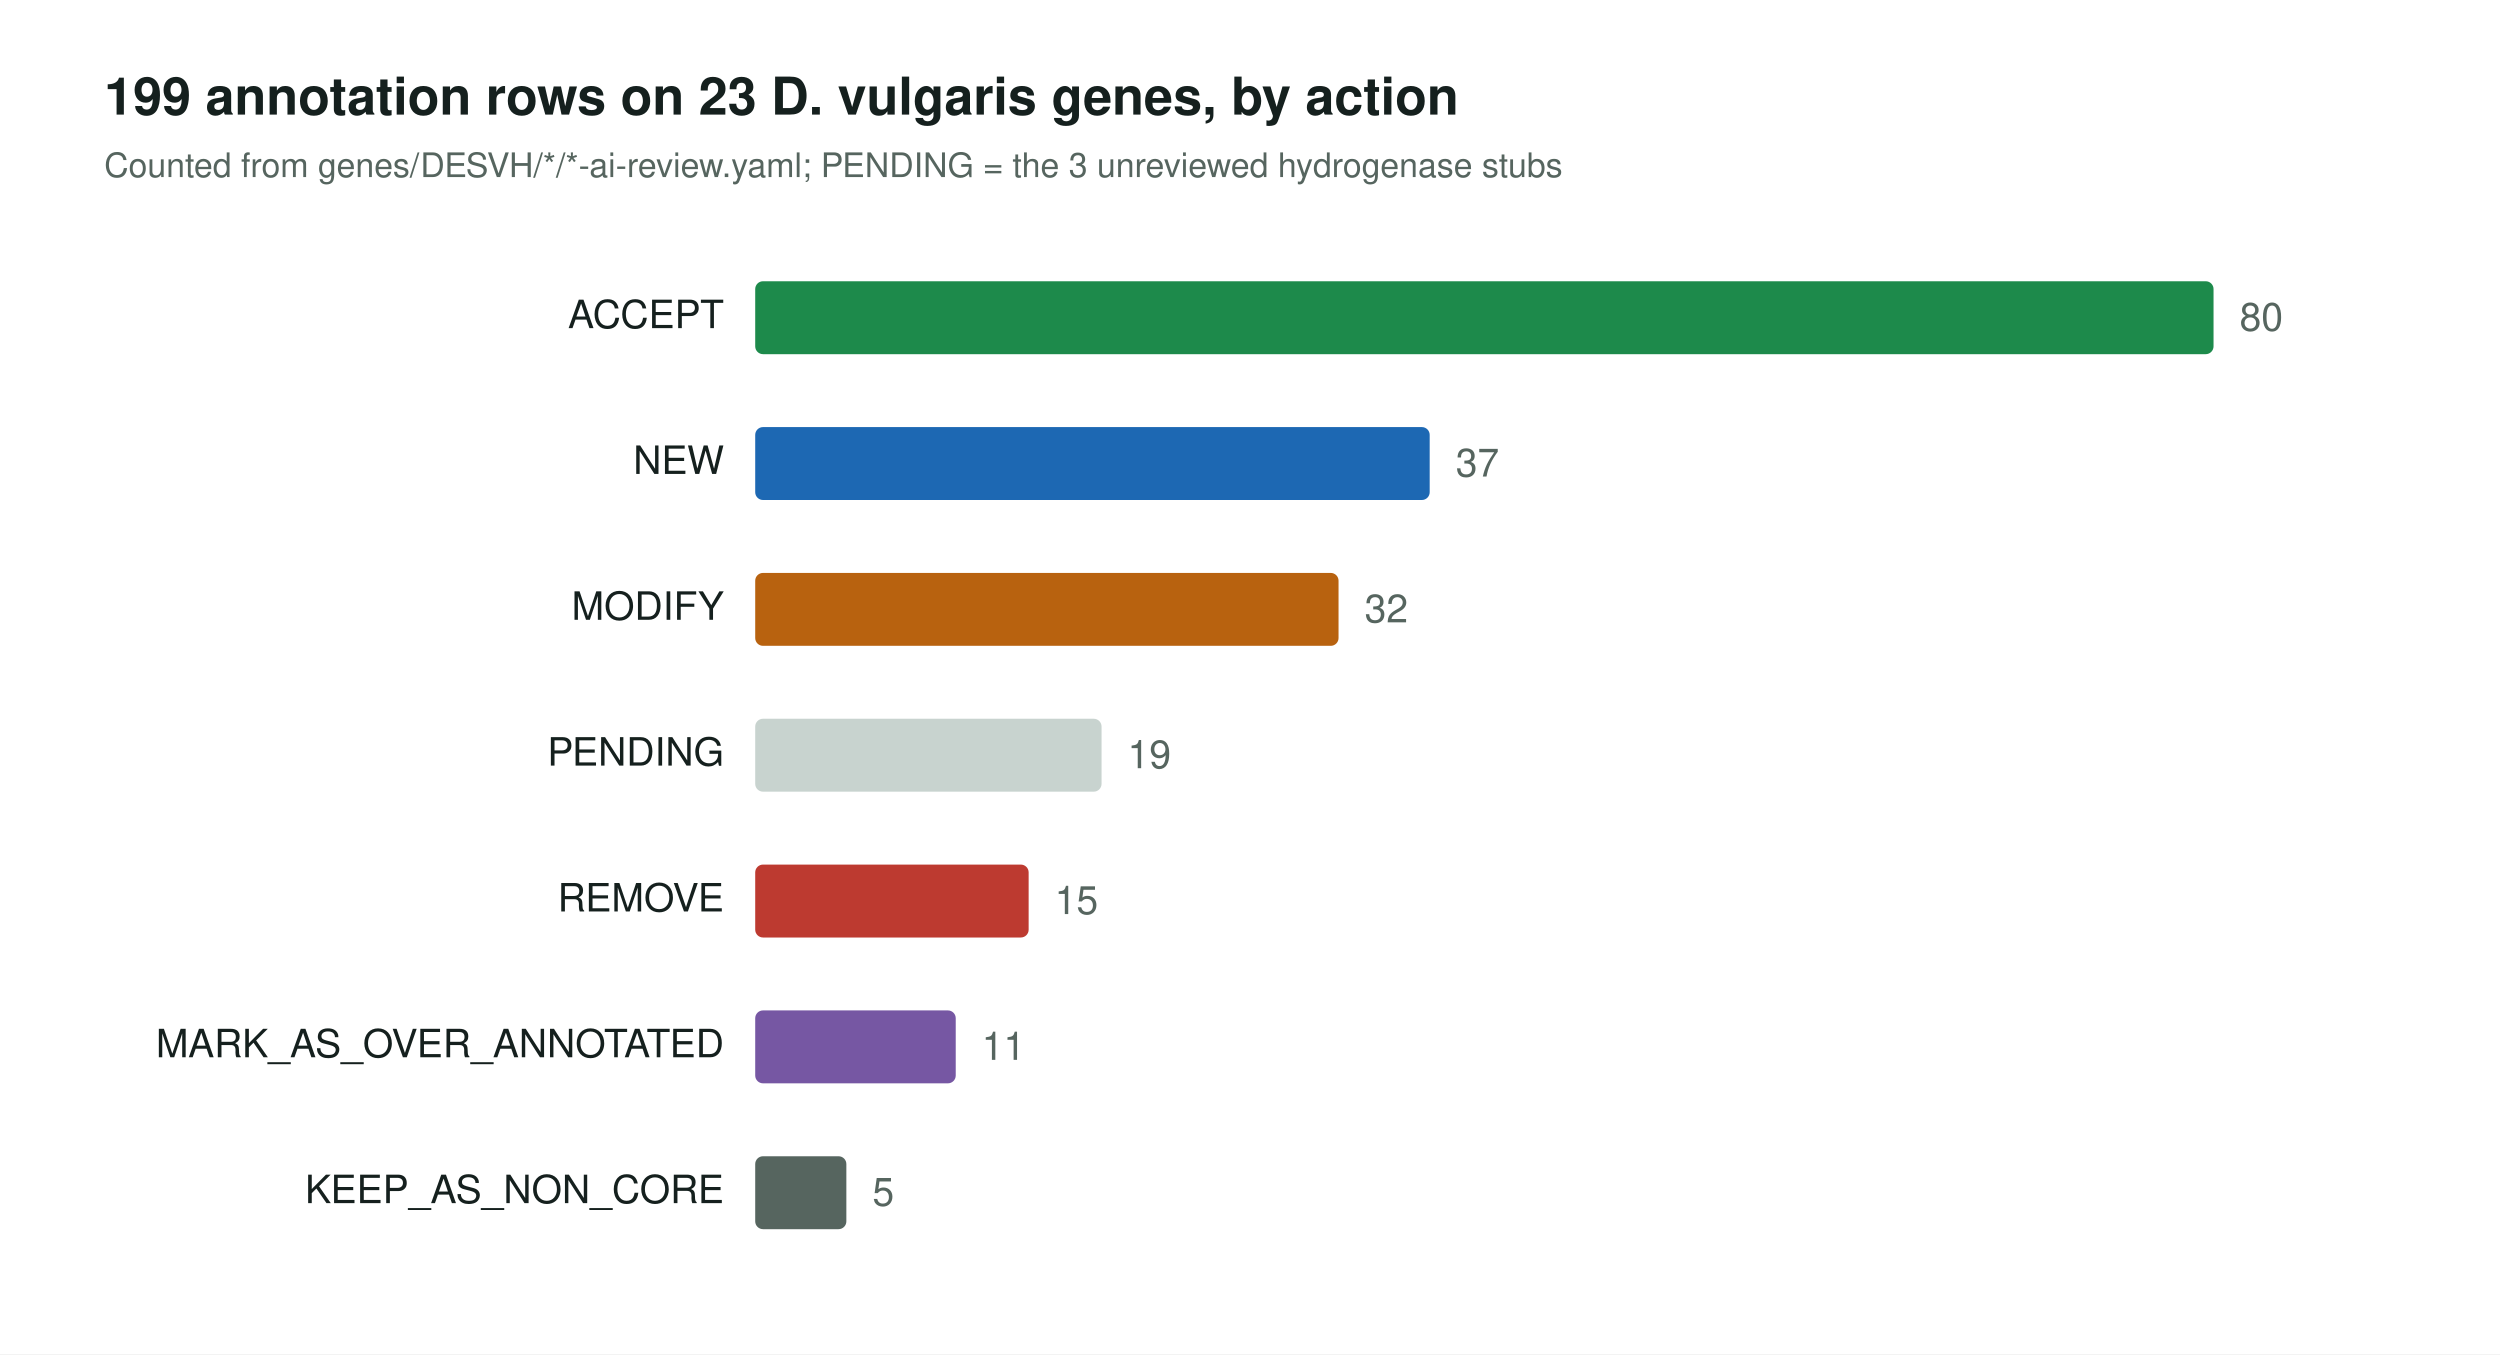
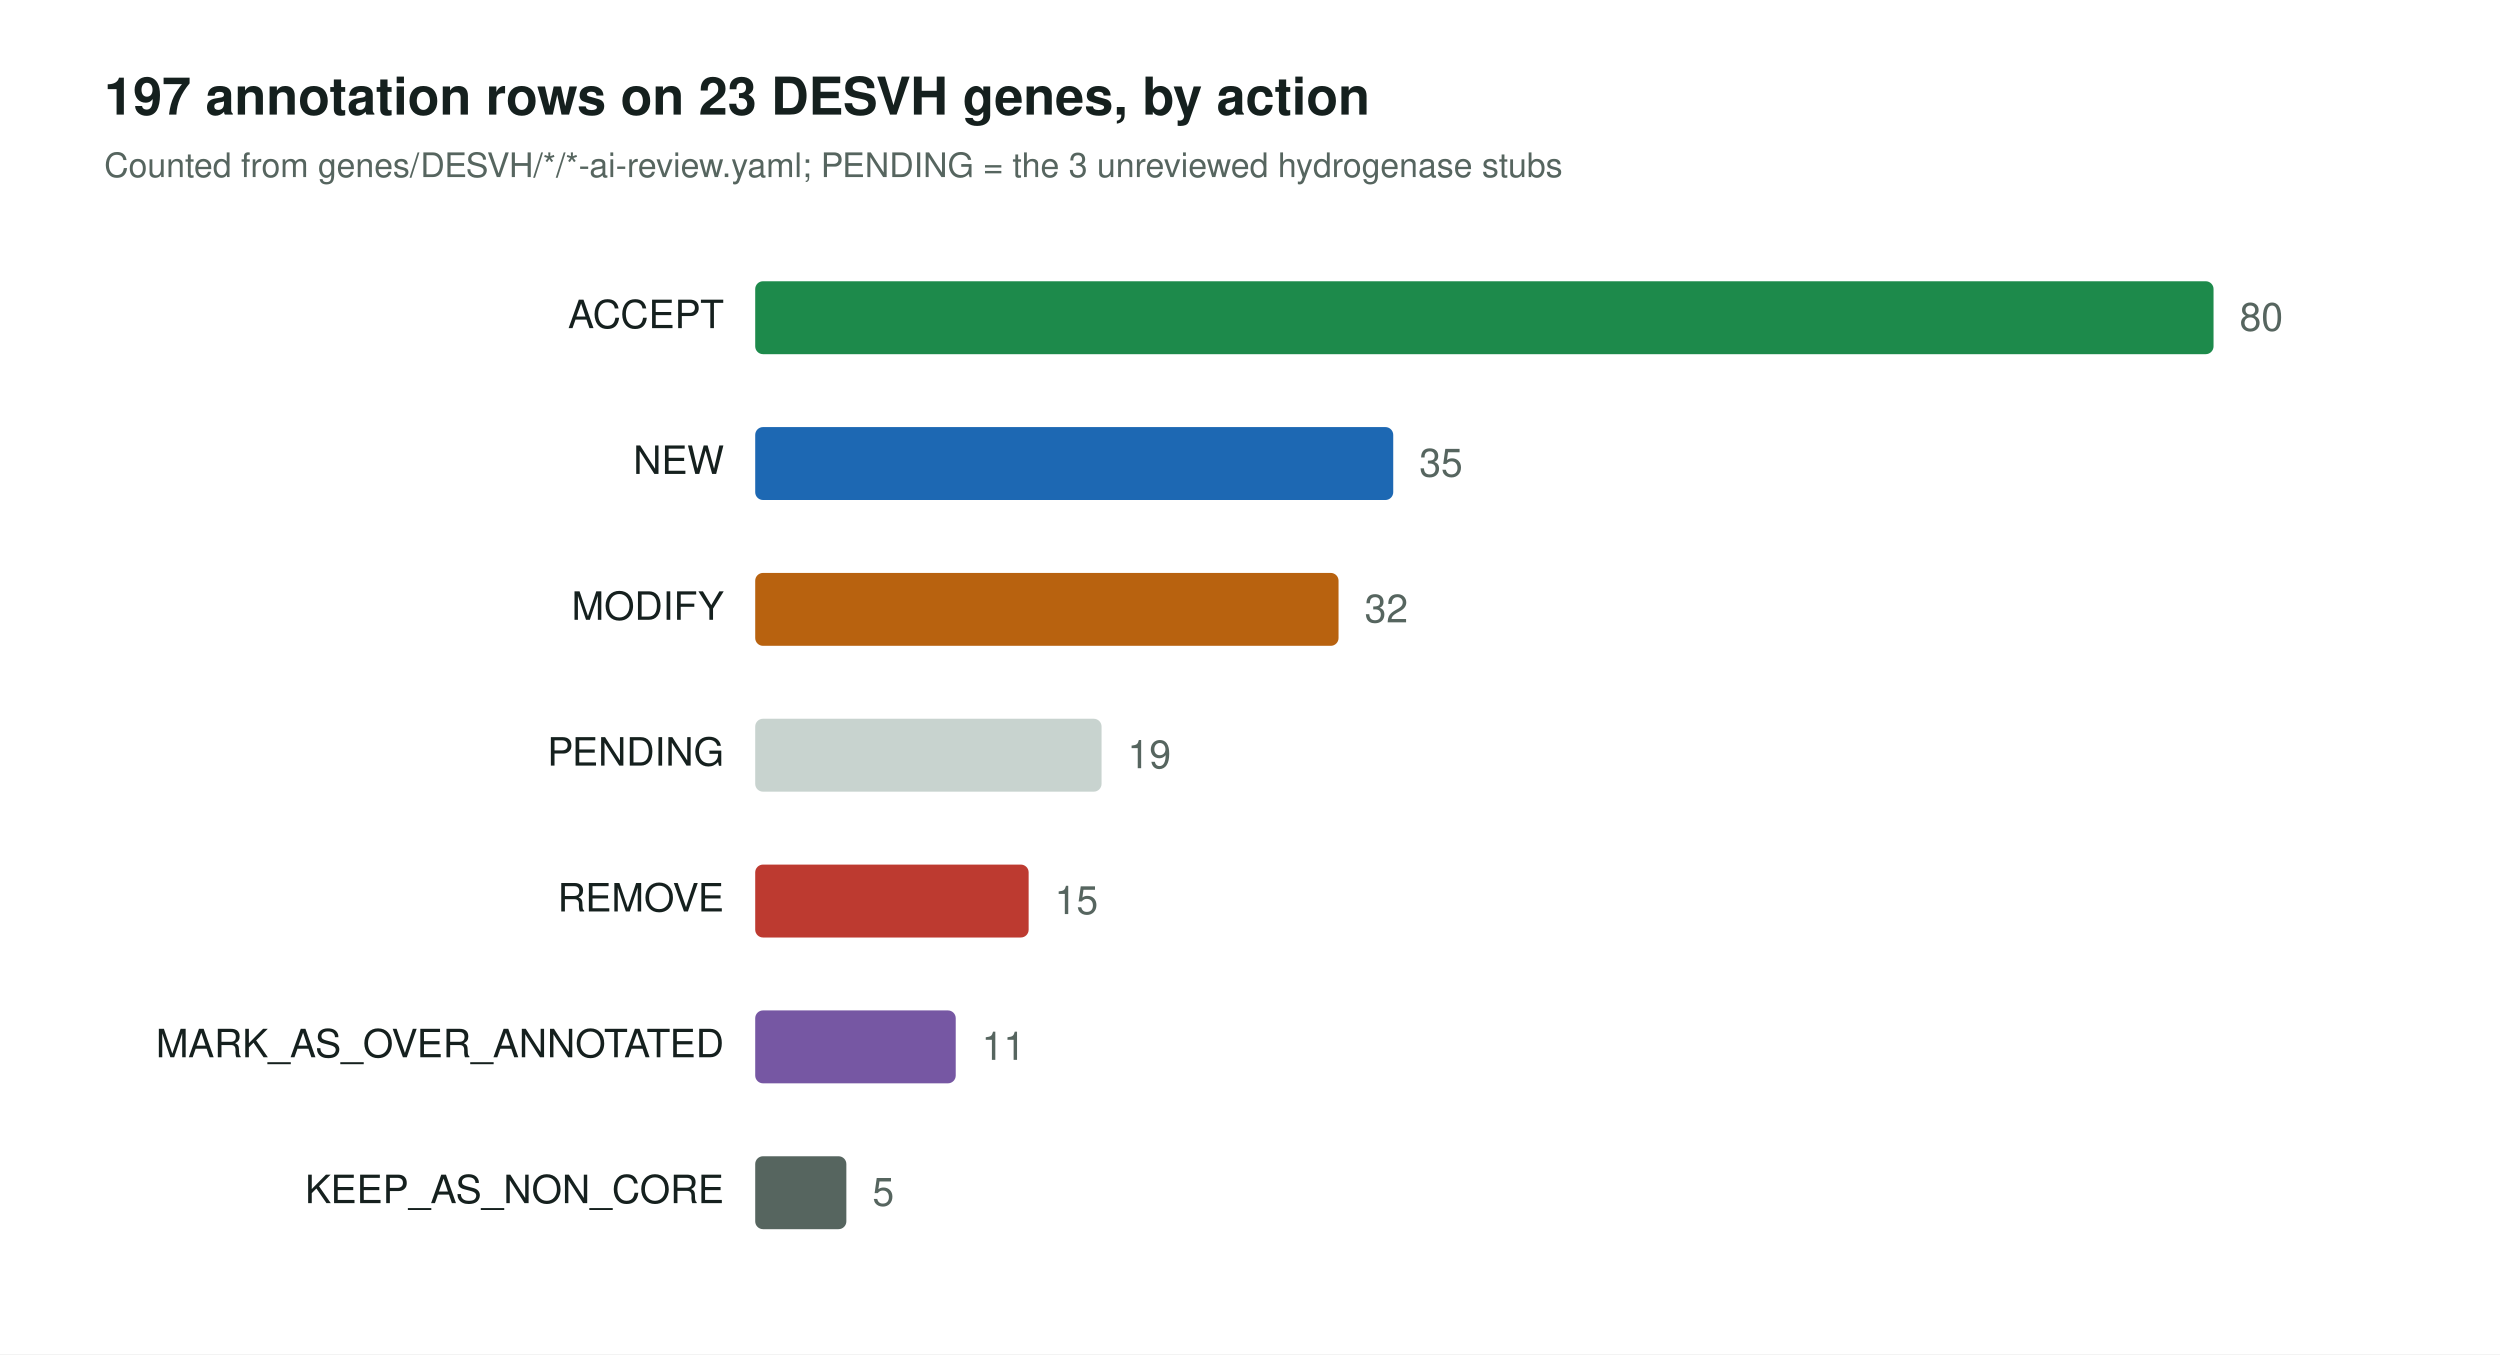
<svg xmlns="http://www.w3.org/2000/svg" viewBox="0 0 960 520" font-family="Helvetica, Arial, sans-serif">
  <rect width="960" height="520" fill="#ffffff" />
-   <text x="40" y="44" font-size="20" font-weight="600" fill="#15201e">199 annotation rows on 23 D. vulgaris genes, by action</text>
+   <text x="40" y="44" font-size="20" font-weight="600" fill="#15201e">197 annotation rows on 23 DESVH genes, by action</text>
  <text x="40" y="68" font-size="13" fill="#56655f">Counted from genes/DESVH/*/*-ai-review.yaml; PENDING = the 3 unreviewed hydrogenase stubs</text>
  <g font-size="15" fill="#15201e">
    <text x="278" y="126" text-anchor="end">ACCEPT</text>
    <rect x="290" y="108" width="560" height="28" rx="3" fill="#1d8a4b" />
    <text x="860" y="127" fill="#56655f">80</text>
    <text x="278" y="182" text-anchor="end">NEW</text>
-     <rect x="290" y="164" width="259" height="28" rx="3" fill="#1d68b3" />
-     <text x="559" y="183" fill="#56655f">37</text>
+     <rect x="290" y="164" width="245" height="28" rx="3" fill="#1d68b3" />
+     <text x="545" y="183" fill="#56655f">35</text>
    <text x="278" y="238" text-anchor="end">MODIFY</text>
    <rect x="290" y="220" width="224" height="28" rx="3" fill="#b8620f" />
    <text x="524" y="239" fill="#56655f">32</text>
    <text x="278" y="294" text-anchor="end">PENDING</text>
    <rect x="290" y="276" width="133" height="28" rx="3" fill="#c8d3cf" />
    <text x="433" y="295" fill="#56655f">19</text>
    <text x="278" y="350" text-anchor="end">REMOVE</text>
    <rect x="290" y="332" width="105" height="28" rx="3" fill="#bd3a30" />
    <text x="405" y="351" fill="#56655f">15</text>
    <text x="278" y="406" text-anchor="end">MARK_AS_OVER_ANNOTATED</text>
    <rect x="290" y="388" width="77" height="28" rx="3" fill="#7657a3" />
    <text x="377" y="407" fill="#56655f">11</text>
    <text x="278" y="462" text-anchor="end">KEEP_AS_NON_CORE</text>
    <rect x="290" y="444" width="35" height="28" rx="3" fill="#56655f" />
    <text x="335" y="463" fill="#56655f">5</text>
  </g>
</svg>
